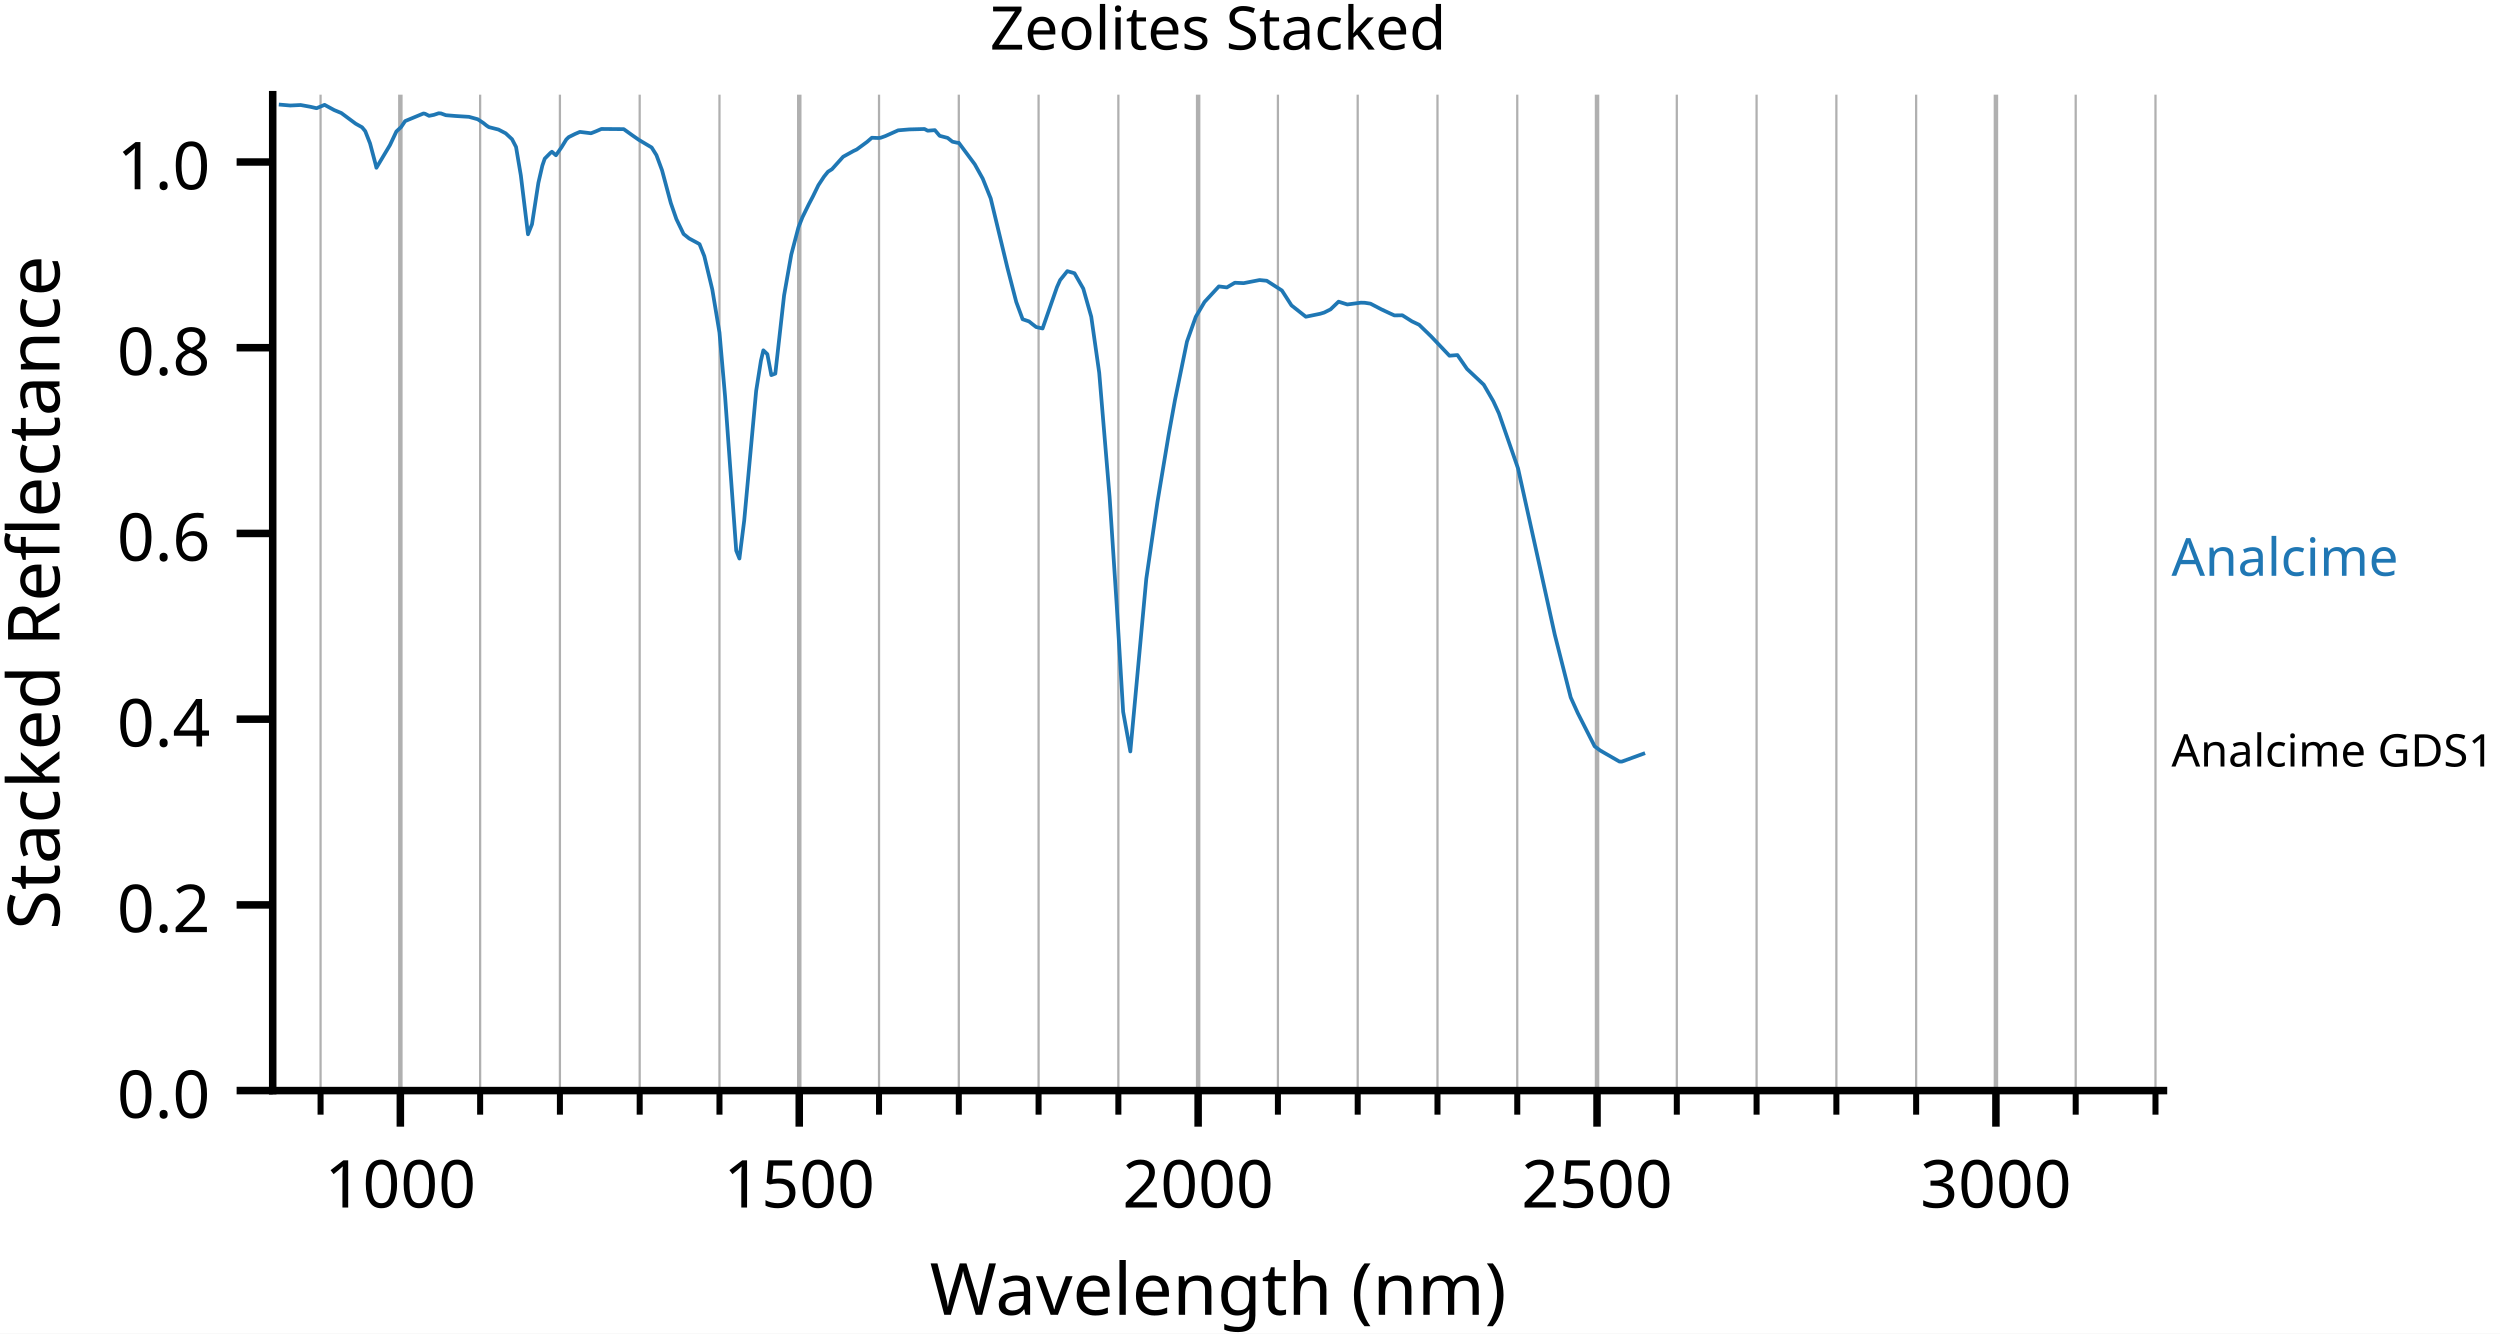
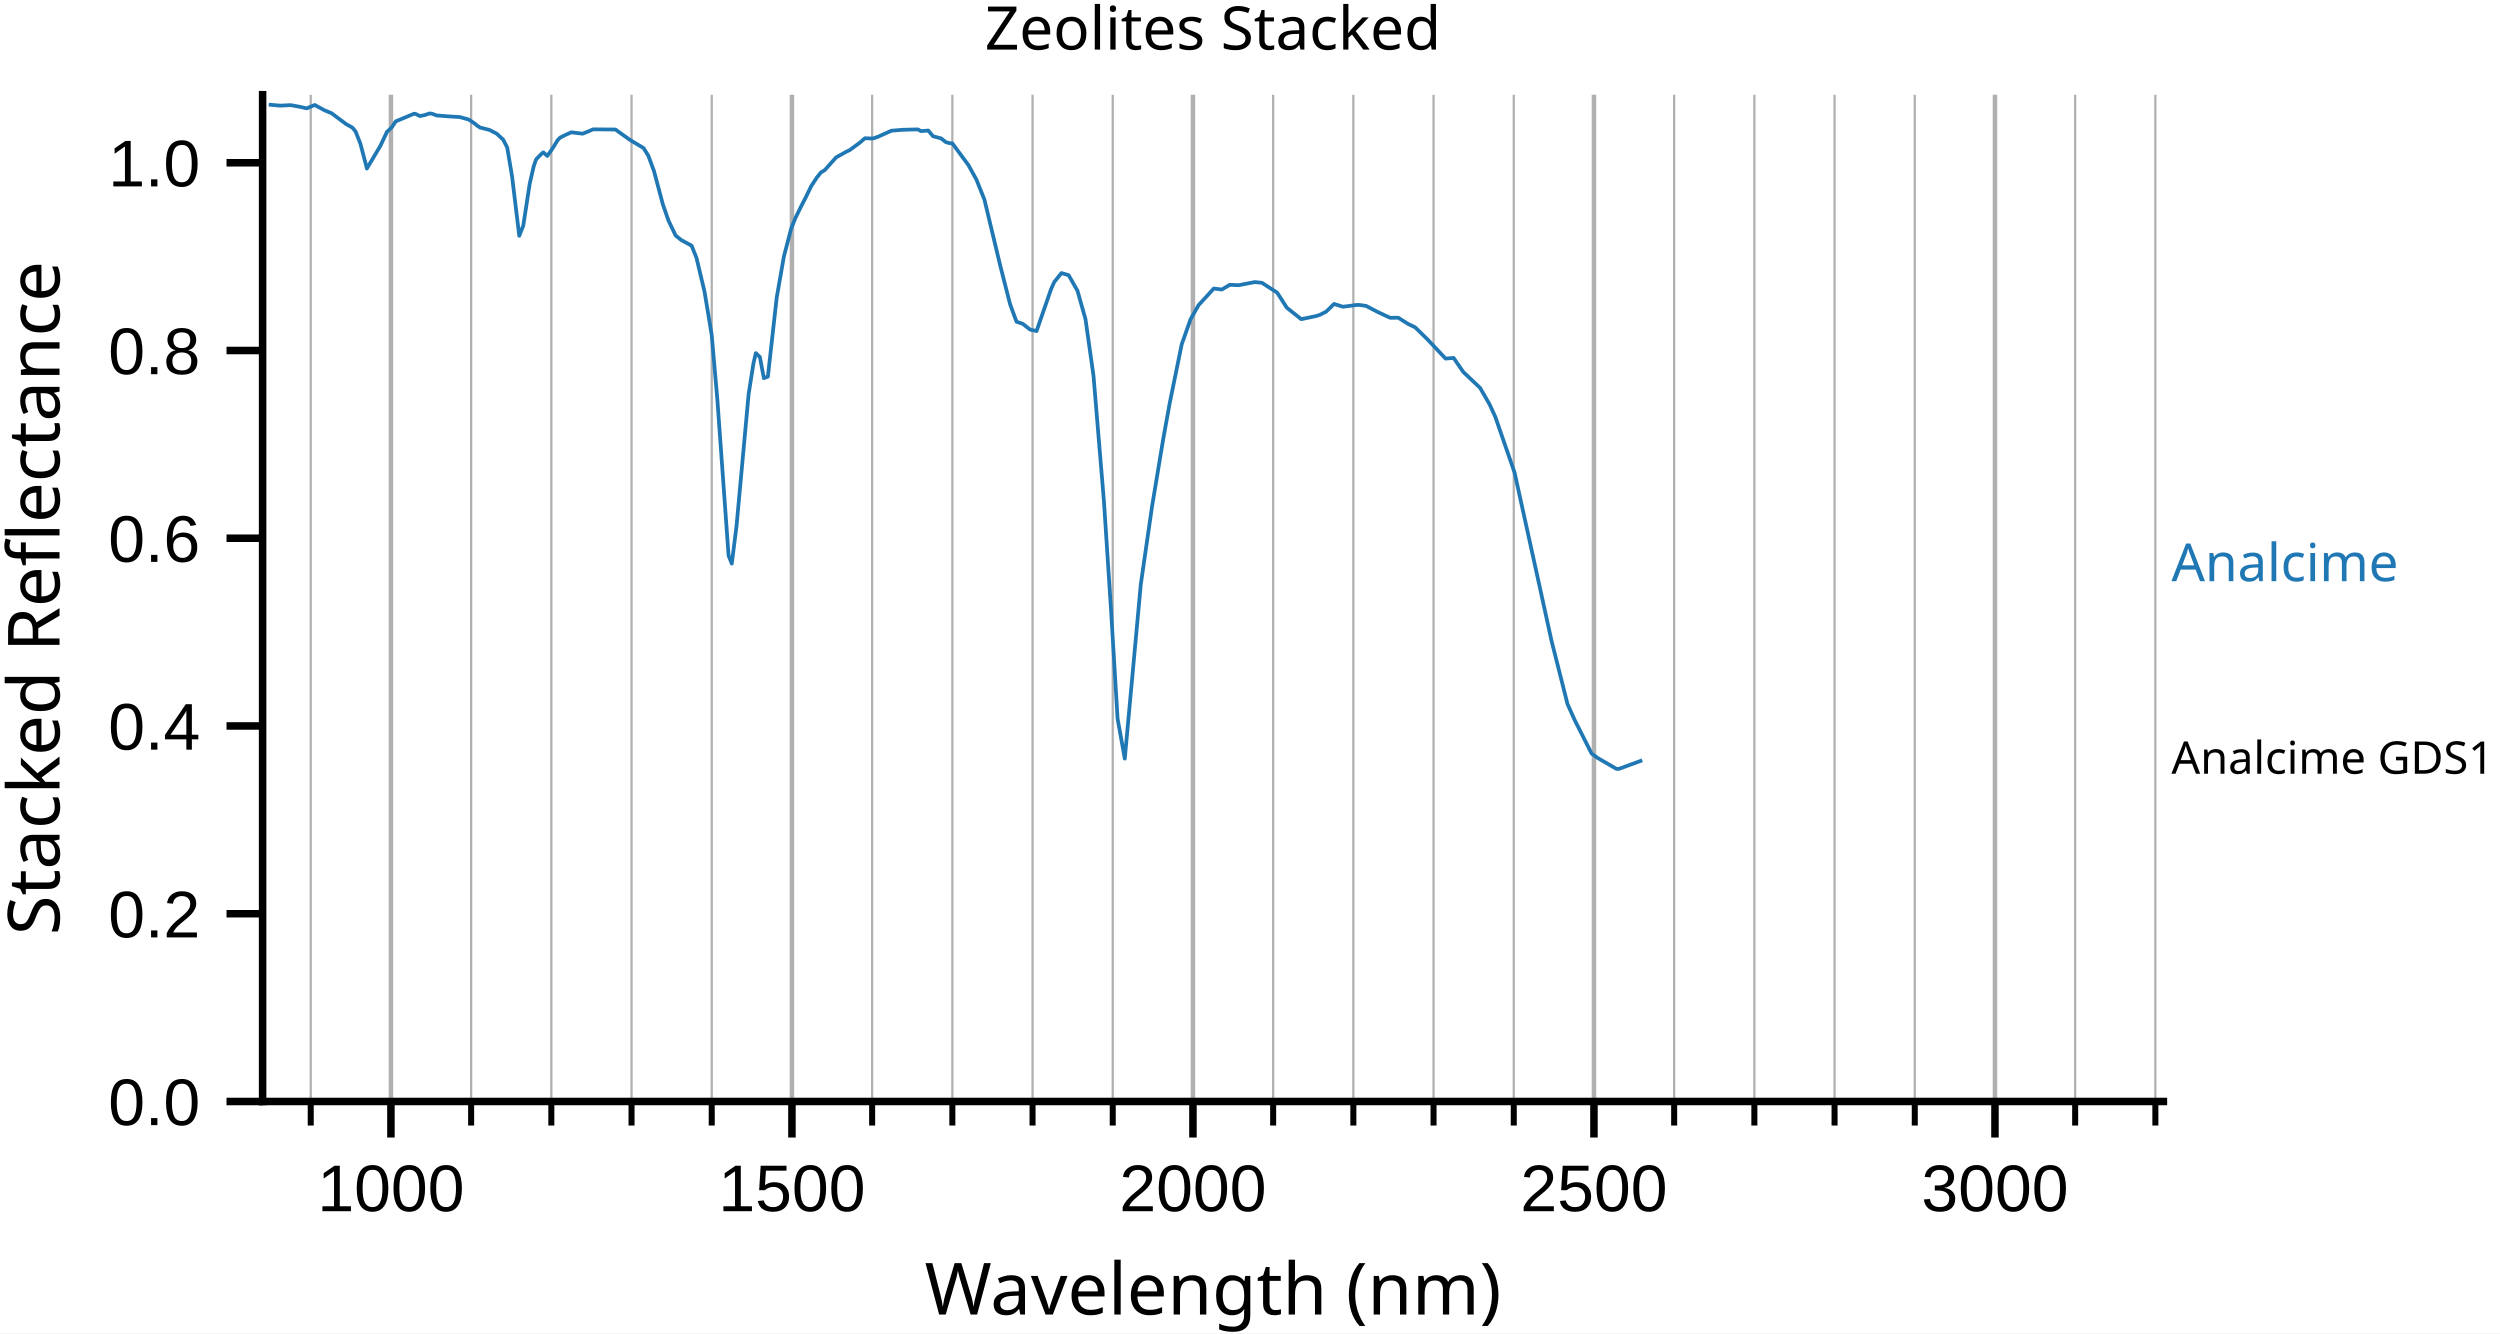
- <svg xmlns="http://www.w3.org/2000/svg" xmlns:xlink="http://www.w3.org/1999/xlink" width="332.581pt" height="177.409pt" viewBox="0 0 332.581 177.409" version="1.1">
+ <svg xmlns="http://www.w3.org/2000/svg" xmlns:xlink="http://www.w3.org/1999/xlink" width="332.561pt" height="177.363pt" viewBox="0 0 332.561 177.363" version="1.1">
  <defs>
    <style type="text/css">*{stroke-linejoin: round; stroke-linecap: butt}</style>
  </defs>
  <g id="figure_1">
    <g id="patch_1">
-       <path d="M 0 177.409  L 332.581 177.409  L 332.581 0  L 0 0  z " style="fill: #ffffff" />
+       <path d="M 0 177.363  L 332.561 177.363  L 332.561 0  L 0 0  z " style="fill: #ffffff" />
    </g>
    <g id="axes_1">
      <g id="patch_2">
-         <path d="M 36.279 145.084  L 287.81 145.084  L 287.81 12.598  L 36.279 12.598  z " style="fill: #ffffff" />
+         <path d="M 34.933 146.524  L 287.784 146.524  L 287.784 12.598  L 34.933 12.598  z " style="fill: #ffffff" />
      </g>
      <g id="matplotlib.axis_1">
        <g id="xtick_1">
          <g id="line2d_1">
-             <path d="M 53.26 145.084  L 53.26 12.598  " clip-path="url(#p32bdb97b14)" style="fill: none; stroke: #b0b0b0; stroke-width: 0.6; stroke-linecap: square" />
+             <path d="M 52.003 146.524  L 52.003 12.598  " clip-path="url(#p85e2bccec9)" style="fill: none; stroke: #b0b0b0; stroke-width: 0.6; stroke-linecap: square" />
          </g>
          <g id="line2d_2">
            <defs>
-               <path id="m0fc9375372" d="M 0 0  L 0 4.8  " style="stroke: #000000" />
+               <path id="m1a12f247aa" d="M 0 0  L 0 4.8  " style="stroke: #000000" />
            </defs>
            <g>
-               <use xlink:href="#m0fc9375372" x="53.26" y="145.084" style="stroke: #000000" />
+               <use xlink:href="#m1a12f247aa" x="52.003" y="146.524" style="stroke: #000000" />
            </g>
          </g>
          <g id="text_1">
-             <text style="font: 8.8px 'Futura', sans-serif; text-anchor: middle" x="53.26" y="160.641" transform="rotate(-0 53.26012 160.6414)">1000</text>
+             <text style="font: 8.8px 'Arial'; text-anchor: middle" x="52.003" y="161.123" transform="rotate(-0 52.00311 161.1231)">1000</text>
          </g>
        </g>
        <g id="xtick_2">
          <g id="line2d_3">
-             <path d="M 106.326 145.084  L 106.326 12.598  " clip-path="url(#p32bdb97b14)" style="fill: none; stroke: #b0b0b0; stroke-width: 0.6; stroke-linecap: square" />
+             <path d="M 105.347 146.524  L 105.347 12.598  " clip-path="url(#p85e2bccec9)" style="fill: none; stroke: #b0b0b0; stroke-width: 0.6; stroke-linecap: square" />
          </g>
          <g id="line2d_4">
            <g>
-               <use xlink:href="#m0fc9375372" x="106.326" y="145.084" style="stroke: #000000" />
+               <use xlink:href="#m1a12f247aa" x="105.347" y="146.524" style="stroke: #000000" />
            </g>
          </g>
          <g id="text_2">
-             <text style="font: 8.8px 'Futura', sans-serif; text-anchor: middle" x="106.326" y="160.641" transform="rotate(-0 106.3257 160.6414)">1500</text>
+             <text style="font: 8.8px 'Arial'; text-anchor: middle" x="105.347" y="161.123" transform="rotate(-0 105.3472 161.1231)">1500</text>
          </g>
        </g>
        <g id="xtick_3">
          <g id="line2d_5">
-             <path d="M 159.391 145.084  L 159.391 12.598  " clip-path="url(#p32bdb97b14)" style="fill: none; stroke: #b0b0b0; stroke-width: 0.6; stroke-linecap: square" />
+             <path d="M 158.691 146.524  L 158.691 12.598  " clip-path="url(#p85e2bccec9)" style="fill: none; stroke: #b0b0b0; stroke-width: 0.6; stroke-linecap: square" />
          </g>
          <g id="line2d_6">
            <g>
-               <use xlink:href="#m0fc9375372" x="159.391" y="145.084" style="stroke: #000000" />
+               <use xlink:href="#m1a12f247aa" x="158.691" y="146.524" style="stroke: #000000" />
            </g>
          </g>
          <g id="text_3">
-             <text style="font: 8.8px 'Futura', sans-serif; text-anchor: middle" x="159.391" y="160.641" transform="rotate(-0 159.3913 160.6414)">2000</text>
+             <text style="font: 8.8px 'Arial'; text-anchor: middle" x="158.691" y="161.123" transform="rotate(-0 158.6913 161.1231)">2000</text>
          </g>
        </g>
        <g id="xtick_4">
          <g id="line2d_7">
-             <path d="M 212.457 145.084  L 212.457 12.598  " clip-path="url(#p32bdb97b14)" style="fill: none; stroke: #b0b0b0; stroke-width: 0.6; stroke-linecap: square" />
+             <path d="M 212.035 146.524  L 212.035 12.598  " clip-path="url(#p85e2bccec9)" style="fill: none; stroke: #b0b0b0; stroke-width: 0.6; stroke-linecap: square" />
          </g>
          <g id="line2d_8">
            <g>
-               <use xlink:href="#m0fc9375372" x="212.457" y="145.084" style="stroke: #000000" />
+               <use xlink:href="#m1a12f247aa" x="212.035" y="146.524" style="stroke: #000000" />
            </g>
          </g>
          <g id="text_4">
-             <text style="font: 8.8px 'Futura', sans-serif; text-anchor: middle" x="212.457" y="160.641" transform="rotate(-0 212.4569 160.6414)">2500</text>
+             <text style="font: 8.8px 'Arial'; text-anchor: middle" x="212.035" y="161.123" transform="rotate(-0 212.0354 161.1231)">2500</text>
          </g>
        </g>
        <g id="xtick_5">
          <g id="line2d_9">
-             <path d="M 265.523 145.084  L 265.523 12.598  " clip-path="url(#p32bdb97b14)" style="fill: none; stroke: #b0b0b0; stroke-width: 0.6; stroke-linecap: square" />
+             <path d="M 265.379 146.524  L 265.379 12.598  " clip-path="url(#p85e2bccec9)" style="fill: none; stroke: #b0b0b0; stroke-width: 0.6; stroke-linecap: square" />
          </g>
          <g id="line2d_10">
            <g>
-               <use xlink:href="#m0fc9375372" x="265.523" y="145.084" style="stroke: #000000" />
+               <use xlink:href="#m1a12f247aa" x="265.379" y="146.524" style="stroke: #000000" />
            </g>
          </g>
          <g id="text_5">
-             <text style="font: 8.8px 'Futura', sans-serif; text-anchor: middle" x="265.523" y="160.641" transform="rotate(-0 265.5225 160.6414)">3000</text>
+             <text style="font: 8.8px 'Arial'; text-anchor: middle" x="265.379" y="161.123" transform="rotate(-0 265.3794 161.1231)">3000</text>
          </g>
        </g>
        <g id="xtick_6">
          <g id="line2d_11">
-             <path d="M 42.647 145.084  L 42.647 12.598  " clip-path="url(#p32bdb97b14)" style="fill: none; stroke: #b0b0b0; stroke-width: 0.3; stroke-linecap: square" />
+             <path d="M 41.334 146.524  L 41.334 12.598  " clip-path="url(#p85e2bccec9)" style="fill: none; stroke: #b0b0b0; stroke-width: 0.3; stroke-linecap: square" />
          </g>
          <g id="line2d_12">
            <defs>
-               <path id="m074ba911a8" d="M 0 0  L 0 3.2  " style="stroke: #000000; stroke-width: 0.8" />
+               <path id="m743ca82174" d="M 0 0  L 0 3.2  " style="stroke: #000000; stroke-width: 0.8" />
            </defs>
            <g>
-               <use xlink:href="#m074ba911a8" x="42.647" y="145.084" style="stroke: #000000; stroke-width: 0.8" />
+               <use xlink:href="#m743ca82174" x="41.334" y="146.524" style="stroke: #000000; stroke-width: 0.8" />
            </g>
          </g>
        </g>
        <g id="xtick_7">
          <g id="line2d_13">
-             <path d="M 63.873 145.084  L 63.873 12.598  " clip-path="url(#p32bdb97b14)" style="fill: none; stroke: #b0b0b0; stroke-width: 0.3; stroke-linecap: square" />
+             <path d="M 62.672 146.524  L 62.672 12.598  " clip-path="url(#p85e2bccec9)" style="fill: none; stroke: #b0b0b0; stroke-width: 0.3; stroke-linecap: square" />
          </g>
          <g id="line2d_14">
            <g>
-               <use xlink:href="#m074ba911a8" x="63.873" y="145.084" style="stroke: #000000; stroke-width: 0.8" />
+               <use xlink:href="#m743ca82174" x="62.672" y="146.524" style="stroke: #000000; stroke-width: 0.8" />
            </g>
          </g>
        </g>
        <g id="xtick_8">
          <g id="line2d_15">
-             <path d="M 74.486 145.084  L 74.486 12.598  " clip-path="url(#p32bdb97b14)" style="fill: none; stroke: #b0b0b0; stroke-width: 0.3; stroke-linecap: square" />
+             <path d="M 73.341 146.524  L 73.341 12.598  " clip-path="url(#p85e2bccec9)" style="fill: none; stroke: #b0b0b0; stroke-width: 0.3; stroke-linecap: square" />
          </g>
          <g id="line2d_16">
            <g>
-               <use xlink:href="#m074ba911a8" x="74.486" y="145.084" style="stroke: #000000; stroke-width: 0.8" />
+               <use xlink:href="#m743ca82174" x="73.341" y="146.524" style="stroke: #000000; stroke-width: 0.8" />
            </g>
          </g>
        </g>
        <g id="xtick_9">
          <g id="line2d_17">
-             <path d="M 85.099 145.084  L 85.099 12.598  " clip-path="url(#p32bdb97b14)" style="fill: none; stroke: #b0b0b0; stroke-width: 0.3; stroke-linecap: square" />
+             <path d="M 84.01 146.524  L 84.01 12.598  " clip-path="url(#p85e2bccec9)" style="fill: none; stroke: #b0b0b0; stroke-width: 0.3; stroke-linecap: square" />
          </g>
          <g id="line2d_18">
            <g>
-               <use xlink:href="#m074ba911a8" x="85.099" y="145.084" style="stroke: #000000; stroke-width: 0.8" />
+               <use xlink:href="#m743ca82174" x="84.01" y="146.524" style="stroke: #000000; stroke-width: 0.8" />
            </g>
          </g>
        </g>
        <g id="xtick_10">
          <g id="line2d_19">
-             <path d="M 95.713 145.084  L 95.713 12.598  " clip-path="url(#p32bdb97b14)" style="fill: none; stroke: #b0b0b0; stroke-width: 0.3; stroke-linecap: square" />
+             <path d="M 94.678 146.524  L 94.678 12.598  " clip-path="url(#p85e2bccec9)" style="fill: none; stroke: #b0b0b0; stroke-width: 0.3; stroke-linecap: square" />
          </g>
          <g id="line2d_20">
            <g>
-               <use xlink:href="#m074ba911a8" x="95.713" y="145.084" style="stroke: #000000; stroke-width: 0.8" />
+               <use xlink:href="#m743ca82174" x="94.678" y="146.524" style="stroke: #000000; stroke-width: 0.8" />
            </g>
          </g>
        </g>
        <g id="xtick_11">
          <g id="line2d_21">
-             <path d="M 116.939 145.084  L 116.939 12.598  " clip-path="url(#p32bdb97b14)" style="fill: none; stroke: #b0b0b0; stroke-width: 0.3; stroke-linecap: square" />
+             <path d="M 116.016 146.524  L 116.016 12.598  " clip-path="url(#p85e2bccec9)" style="fill: none; stroke: #b0b0b0; stroke-width: 0.3; stroke-linecap: square" />
          </g>
          <g id="line2d_22">
            <g>
-               <use xlink:href="#m074ba911a8" x="116.939" y="145.084" style="stroke: #000000; stroke-width: 0.8" />
+               <use xlink:href="#m743ca82174" x="116.016" y="146.524" style="stroke: #000000; stroke-width: 0.8" />
            </g>
          </g>
        </g>
        <g id="xtick_12">
          <g id="line2d_23">
-             <path d="M 127.552 145.084  L 127.552 12.598  " clip-path="url(#p32bdb97b14)" style="fill: none; stroke: #b0b0b0; stroke-width: 0.3; stroke-linecap: square" />
+             <path d="M 126.685 146.524  L 126.685 12.598  " clip-path="url(#p85e2bccec9)" style="fill: none; stroke: #b0b0b0; stroke-width: 0.3; stroke-linecap: square" />
          </g>
          <g id="line2d_24">
            <g>
-               <use xlink:href="#m074ba911a8" x="127.552" y="145.084" style="stroke: #000000; stroke-width: 0.8" />
+               <use xlink:href="#m743ca82174" x="126.685" y="146.524" style="stroke: #000000; stroke-width: 0.8" />
            </g>
          </g>
        </g>
        <g id="xtick_13">
          <g id="line2d_25">
-             <path d="M 138.165 145.084  L 138.165 12.598  " clip-path="url(#p32bdb97b14)" style="fill: none; stroke: #b0b0b0; stroke-width: 0.3; stroke-linecap: square" />
+             <path d="M 137.354 146.524  L 137.354 12.598  " clip-path="url(#p85e2bccec9)" style="fill: none; stroke: #b0b0b0; stroke-width: 0.3; stroke-linecap: square" />
          </g>
          <g id="line2d_26">
            <g>
-               <use xlink:href="#m074ba911a8" x="138.165" y="145.084" style="stroke: #000000; stroke-width: 0.8" />
+               <use xlink:href="#m743ca82174" x="137.354" y="146.524" style="stroke: #000000; stroke-width: 0.8" />
            </g>
          </g>
        </g>
        <g id="xtick_14">
          <g id="line2d_27">
-             <path d="M 148.778 145.084  L 148.778 12.598  " clip-path="url(#p32bdb97b14)" style="fill: none; stroke: #b0b0b0; stroke-width: 0.3; stroke-linecap: square" />
+             <path d="M 148.022 146.524  L 148.022 12.598  " clip-path="url(#p85e2bccec9)" style="fill: none; stroke: #b0b0b0; stroke-width: 0.3; stroke-linecap: square" />
          </g>
          <g id="line2d_28">
            <g>
-               <use xlink:href="#m074ba911a8" x="148.778" y="145.084" style="stroke: #000000; stroke-width: 0.8" />
+               <use xlink:href="#m743ca82174" x="148.022" y="146.524" style="stroke: #000000; stroke-width: 0.8" />
            </g>
          </g>
        </g>
        <g id="xtick_15">
          <g id="line2d_29">
-             <path d="M 170.004 145.084  L 170.004 12.598  " clip-path="url(#p32bdb97b14)" style="fill: none; stroke: #b0b0b0; stroke-width: 0.3; stroke-linecap: square" />
+             <path d="M 169.36 146.524  L 169.36 12.598  " clip-path="url(#p85e2bccec9)" style="fill: none; stroke: #b0b0b0; stroke-width: 0.3; stroke-linecap: square" />
          </g>
          <g id="line2d_30">
            <g>
-               <use xlink:href="#m074ba911a8" x="170.004" y="145.084" style="stroke: #000000; stroke-width: 0.8" />
+               <use xlink:href="#m743ca82174" x="169.36" y="146.524" style="stroke: #000000; stroke-width: 0.8" />
            </g>
          </g>
        </g>
        <g id="xtick_16">
          <g id="line2d_31">
-             <path d="M 180.618 145.084  L 180.618 12.598  " clip-path="url(#p32bdb97b14)" style="fill: none; stroke: #b0b0b0; stroke-width: 0.3; stroke-linecap: square" />
+             <path d="M 180.029 146.524  L 180.029 12.598  " clip-path="url(#p85e2bccec9)" style="fill: none; stroke: #b0b0b0; stroke-width: 0.3; stroke-linecap: square" />
          </g>
          <g id="line2d_32">
            <g>
-               <use xlink:href="#m074ba911a8" x="180.618" y="145.084" style="stroke: #000000; stroke-width: 0.8" />
+               <use xlink:href="#m743ca82174" x="180.029" y="146.524" style="stroke: #000000; stroke-width: 0.8" />
            </g>
          </g>
        </g>
        <g id="xtick_17">
          <g id="line2d_33">
-             <path d="M 191.231 145.084  L 191.231 12.598  " clip-path="url(#p32bdb97b14)" style="fill: none; stroke: #b0b0b0; stroke-width: 0.3; stroke-linecap: square" />
+             <path d="M 190.698 146.524  L 190.698 12.598  " clip-path="url(#p85e2bccec9)" style="fill: none; stroke: #b0b0b0; stroke-width: 0.3; stroke-linecap: square" />
          </g>
          <g id="line2d_34">
            <g>
-               <use xlink:href="#m074ba911a8" x="191.231" y="145.084" style="stroke: #000000; stroke-width: 0.8" />
+               <use xlink:href="#m743ca82174" x="190.698" y="146.524" style="stroke: #000000; stroke-width: 0.8" />
            </g>
          </g>
        </g>
        <g id="xtick_18">
          <g id="line2d_35">
-             <path d="M 201.844 145.084  L 201.844 12.598  " clip-path="url(#p32bdb97b14)" style="fill: none; stroke: #b0b0b0; stroke-width: 0.3; stroke-linecap: square" />
+             <path d="M 201.367 146.524  L 201.367 12.598  " clip-path="url(#p85e2bccec9)" style="fill: none; stroke: #b0b0b0; stroke-width: 0.3; stroke-linecap: square" />
          </g>
          <g id="line2d_36">
            <g>
-               <use xlink:href="#m074ba911a8" x="201.844" y="145.084" style="stroke: #000000; stroke-width: 0.8" />
+               <use xlink:href="#m743ca82174" x="201.367" y="146.524" style="stroke: #000000; stroke-width: 0.8" />
            </g>
          </g>
        </g>
        <g id="xtick_19">
          <g id="line2d_37">
-             <path d="M 223.07 145.084  L 223.07 12.598  " clip-path="url(#p32bdb97b14)" style="fill: none; stroke: #b0b0b0; stroke-width: 0.3; stroke-linecap: square" />
+             <path d="M 222.704 146.524  L 222.704 12.598  " clip-path="url(#p85e2bccec9)" style="fill: none; stroke: #b0b0b0; stroke-width: 0.3; stroke-linecap: square" />
          </g>
          <g id="line2d_38">
            <g>
-               <use xlink:href="#m074ba911a8" x="223.07" y="145.084" style="stroke: #000000; stroke-width: 0.8" />
+               <use xlink:href="#m743ca82174" x="222.704" y="146.524" style="stroke: #000000; stroke-width: 0.8" />
            </g>
          </g>
        </g>
        <g id="xtick_20">
          <g id="line2d_39">
-             <path d="M 233.683 145.084  L 233.683 12.598  " clip-path="url(#p32bdb97b14)" style="fill: none; stroke: #b0b0b0; stroke-width: 0.3; stroke-linecap: square" />
+             <path d="M 233.373 146.524  L 233.373 12.598  " clip-path="url(#p85e2bccec9)" style="fill: none; stroke: #b0b0b0; stroke-width: 0.3; stroke-linecap: square" />
          </g>
          <g id="line2d_40">
            <g>
-               <use xlink:href="#m074ba911a8" x="233.683" y="145.084" style="stroke: #000000; stroke-width: 0.8" />
+               <use xlink:href="#m743ca82174" x="233.373" y="146.524" style="stroke: #000000; stroke-width: 0.8" />
            </g>
          </g>
        </g>
        <g id="xtick_21">
          <g id="line2d_41">
-             <path d="M 244.296 145.084  L 244.296 12.598  " clip-path="url(#p32bdb97b14)" style="fill: none; stroke: #b0b0b0; stroke-width: 0.3; stroke-linecap: square" />
+             <path d="M 244.042 146.524  L 244.042 12.598  " clip-path="url(#p85e2bccec9)" style="fill: none; stroke: #b0b0b0; stroke-width: 0.3; stroke-linecap: square" />
          </g>
          <g id="line2d_42">
            <g>
-               <use xlink:href="#m074ba911a8" x="244.296" y="145.084" style="stroke: #000000; stroke-width: 0.8" />
+               <use xlink:href="#m743ca82174" x="244.042" y="146.524" style="stroke: #000000; stroke-width: 0.8" />
            </g>
          </g>
        </g>
        <g id="xtick_22">
          <g id="line2d_43">
-             <path d="M 254.909 145.084  L 254.909 12.598  " clip-path="url(#p32bdb97b14)" style="fill: none; stroke: #b0b0b0; stroke-width: 0.3; stroke-linecap: square" />
+             <path d="M 254.711 146.524  L 254.711 12.598  " clip-path="url(#p85e2bccec9)" style="fill: none; stroke: #b0b0b0; stroke-width: 0.3; stroke-linecap: square" />
          </g>
          <g id="line2d_44">
            <g>
-               <use xlink:href="#m074ba911a8" x="254.909" y="145.084" style="stroke: #000000; stroke-width: 0.8" />
+               <use xlink:href="#m743ca82174" x="254.711" y="146.524" style="stroke: #000000; stroke-width: 0.8" />
            </g>
          </g>
        </g>
        <g id="xtick_23">
          <g id="line2d_45">
-             <path d="M 276.136 145.084  L 276.136 12.598  " clip-path="url(#p32bdb97b14)" style="fill: none; stroke: #b0b0b0; stroke-width: 0.3; stroke-linecap: square" />
+             <path d="M 276.048 146.524  L 276.048 12.598  " clip-path="url(#p85e2bccec9)" style="fill: none; stroke: #b0b0b0; stroke-width: 0.3; stroke-linecap: square" />
          </g>
          <g id="line2d_46">
            <g>
-               <use xlink:href="#m074ba911a8" x="276.136" y="145.084" style="stroke: #000000; stroke-width: 0.8" />
+               <use xlink:href="#m743ca82174" x="276.048" y="146.524" style="stroke: #000000; stroke-width: 0.8" />
            </g>
          </g>
        </g>
        <g id="xtick_24">
          <g id="line2d_47">
-             <path d="M 286.749 145.084  L 286.749 12.598  " clip-path="url(#p32bdb97b14)" style="fill: none; stroke: #b0b0b0; stroke-width: 0.3; stroke-linecap: square" />
+             <path d="M 286.717 146.524  L 286.717 12.598  " clip-path="url(#p85e2bccec9)" style="fill: none; stroke: #b0b0b0; stroke-width: 0.3; stroke-linecap: square" />
          </g>
          <g id="line2d_48">
            <g>
-               <use xlink:href="#m074ba911a8" x="286.749" y="145.084" style="stroke: #000000; stroke-width: 0.8" />
+               <use xlink:href="#m743ca82174" x="286.717" y="146.524" style="stroke: #000000; stroke-width: 0.8" />
            </g>
          </g>
        </g>
        <g id="text_6">
-           <text style="font: 9.6px 'Futura', sans-serif; text-anchor: middle" x="162.045" y="174.915" transform="rotate(-0 162.0446 174.9149)">Wavelength (nm)</text>
+           <text style="font: 9.6px 'Futura', sans-serif; text-anchor: middle" x="161.358" y="174.869" transform="rotate(-0 161.3585 174.8686)">Wavelength (nm)</text>
        </g>
      </g>
      <g id="matplotlib.axis_2">
        <g id="ytick_1">
          <g id="line2d_49">
            <defs>
-               <path id="m89b7e416e0" d="M 0 0  L -4.8 0  " style="stroke: #000000" />
+               <path id="m663aac621f" d="M 0 0  L -4.8 0  " style="stroke: #000000" />
            </defs>
            <g>
-               <use xlink:href="#m89b7e416e0" x="36.279" y="145.084" style="stroke: #000000" />
+               <use xlink:href="#m663aac621f" x="34.933" y="146.524" style="stroke: #000000" />
            </g>
          </g>
          <g id="text_7">
-             <text style="font: 8.8px 'Futura', sans-serif; text-anchor: end" x="27.979" y="148.713" transform="rotate(-0 27.97912 148.7128)">0.0</text>
+             <text style="font: 8.8px 'Arial'; text-anchor: end" x="26.633" y="149.674" transform="rotate(-0 26.633 149.6736)">0.0</text>
          </g>
        </g>
        <g id="ytick_2">
          <g id="line2d_50">
            <g>
-               <use xlink:href="#m89b7e416e0" x="36.279" y="120.378" style="stroke: #000000" />
+               <use xlink:href="#m663aac621f" x="34.933" y="121.549" style="stroke: #000000" />
            </g>
          </g>
          <g id="text_8">
-             <text style="font: 8.8px 'Futura', sans-serif; text-anchor: end" x="27.979" y="124.006" transform="rotate(-0 27.97912 124.0064)">0.2</text>
+             <text style="font: 8.8px 'Arial'; text-anchor: end" x="26.633" y="124.699" transform="rotate(-0 26.633 124.6987)">0.2</text>
          </g>
        </g>
        <g id="ytick_3">
          <g id="line2d_51">
            <g>
-               <use xlink:href="#m89b7e416e0" x="36.279" y="95.671" style="stroke: #000000" />
+               <use xlink:href="#m663aac621f" x="34.933" y="96.574" style="stroke: #000000" />
            </g>
          </g>
          <g id="text_9">
-             <text style="font: 8.8px 'Futura', sans-serif; text-anchor: end" x="27.979" y="99.3" transform="rotate(-0 27.97912 99.29997)">0.4</text>
+             <text style="font: 8.8px 'Arial'; text-anchor: end" x="26.633" y="99.724" transform="rotate(-0 26.633 99.72372)">0.4</text>
          </g>
        </g>
        <g id="ytick_4">
          <g id="line2d_52">
            <g>
-               <use xlink:href="#m89b7e416e0" x="36.279" y="70.965" style="stroke: #000000" />
+               <use xlink:href="#m663aac621f" x="34.933" y="71.599" style="stroke: #000000" />
            </g>
          </g>
          <g id="text_10">
-             <text style="font: 8.8px 'Futura', sans-serif; text-anchor: end" x="27.979" y="74.594" transform="rotate(-0 27.97912 74.59355)">0.6</text>
+             <text style="font: 8.8px 'Arial'; text-anchor: end" x="26.633" y="74.749" transform="rotate(-0 26.633 74.74876)">0.6</text>
          </g>
        </g>
        <g id="ytick_5">
          <g id="line2d_53">
            <g>
-               <use xlink:href="#m89b7e416e0" x="36.279" y="46.258" style="stroke: #000000" />
+               <use xlink:href="#m663aac621f" x="34.933" y="46.624" style="stroke: #000000" />
            </g>
          </g>
          <g id="text_11">
-             <text style="font: 8.8px 'Futura', sans-serif; text-anchor: end" x="27.979" y="49.887" transform="rotate(-0 27.97912 49.88712)">0.8</text>
+             <text style="font: 8.8px 'Arial'; text-anchor: end" x="26.633" y="49.774" transform="rotate(-0 26.633 49.7738)">0.8</text>
          </g>
        </g>
        <g id="ytick_6">
          <g id="line2d_54">
            <g>
-               <use xlink:href="#m89b7e416e0" x="36.279" y="21.552" style="stroke: #000000" />
+               <use xlink:href="#m663aac621f" x="34.933" y="21.649" style="stroke: #000000" />
            </g>
          </g>
          <g id="text_12">
-             <text style="font: 8.8px 'Futura', sans-serif; text-anchor: end" x="27.979" y="25.181" transform="rotate(-0 27.97912 25.1807)">1.0</text>
+             <text style="font: 8.8px 'Arial'; text-anchor: end" x="26.633" y="24.799" transform="rotate(-0 26.633 24.79884)">1.0</text>
          </g>
        </g>
        <g id="text_13">
-           <text style="font: 9.6px 'Futura', sans-serif; text-anchor: middle" x="7.917" y="78.841" transform="rotate(-90 7.917 78.84085)">Stacked Reflectance</text>
+           <text style="font: 9.6px 'Futura', sans-serif; text-anchor: middle" x="7.917" y="79.561" transform="rotate(-90 7.917 79.56085)">Stacked Reflectance</text>
        </g>
      </g>
      <g id="line2d_55">
-         <path d="M 37.34 13.927  L 38.189 14  L 38.614 14.037  L 39.994 13.97  L 41.267 14.201  L 42.116 14.397  L 43.178 13.948  L 44.451 14.641  L 45.406 15.037  L 47.317 16.456  L 48.166 16.933  L 48.59 17.45  L 49.227 19.074  L 49.97 21.877  L 50.076 22.318  L 51.88 19.297  L 52.729 17.494  L 53.366 16.897  L 53.897 16.107  L 56.338 15.094  L 56.55 15.137  L 57.081 15.409  L 57.718 15.281  L 58.354 15.069  L 58.673 15.091  L 59.31 15.326  L 60.583 15.429  L 61.008 15.457  L 62.387 15.543  L 63.555 15.866  L 64.298 16.359  L 64.722 16.702  L 65.041 16.912  L 66.314 17.236  L 67.269 17.733  L 68.118 18.521  L 68.649 19.549  L 69.286 23.319  L 70.241 31.166  L 70.772 29.835  L 71.621 24.329  L 72.151 22.029  L 72.47 21.104  L 73.213 20.352  L 73.425 20.187  L 73.956 20.655  L 74.699 19.591  L 75.335 18.556  L 75.654 18.243  L 76.503 17.82  L 77.14 17.547  L 78.625 17.728  L 79.262 17.478  L 80.005 17.156  L 82.977 17.18  L 84.144 18.018  L 84.993 18.608  L 86.691 19.619  L 87.328 20.64  L 88.071 22.65  L 88.496 24.235  L 89.239 27.007  L 89.982 29.15  L 90.937 31.129  L 91.68 31.726  L 92.741 32.296  L 93.059 32.48  L 93.696 34.077  L 94.757 38.507  L 95.713 44.239  L 96.456 52.706  L 97.941 73.253  L 98.366 74.301  L 99.003 69.259  L 100.595 51.993  L 101.231 47.965  L 101.55 46.606  L 102.08 47.111  L 102.611 49.901  L 103.142 49.701  L 104.309 39.295  L 105.264 33.872  L 106.22 30.24  L 106.75 28.9  L 107.599 27.173  L 108.13 26.159  L 108.873 24.636  L 109.616 23.505  L 110.146 22.845  L 110.677 22.51  L 112.163 20.854  L 113.543 20.088  L 113.967 19.891  L 115.347 18.877  L 115.984 18.325  L 116.833 18.359  L 117.151 18.329  L 117.788 18.098  L 119.486 17.338  L 120.972 17.215  L 122.988 17.161  L 123.413 17.388  L 124.368 17.313  L 125.005 18.068  L 126.066 18.346  L 126.703 18.849  L 127.34 18.991  L 127.552 18.999  L 129.675 21.855  L 130.736 23.762  L 131.797 26.402  L 134.026 35.656  L 135.193 40.168  L 136.042 42.469  L 136.892 42.757  L 137.316 43.1  L 137.847 43.509  L 138.696 43.697  L 140.606 38.213  L 141.031 37.259  L 141.986 36.072  L 142.941 36.351  L 144.108 38.39  L 145.17 42.128  L 146.231 49.587  L 147.611 66.086  L 148.566 80.601  L 149.415 94.695  L 150.37 99.965  L 152.493 77.002  L 153.979 66.78  L 155.464 57.869  L 156.314 53.199  L 157.905 45.443  L 159.073 42.156  L 160.24 40.172  L 162.151 38.101  L 163.212 38.236  L 164.273 37.613  L 165.441 37.668  L 167.563 37.256  L 168.519 37.35  L 170.535 38.645  L 171.809 40.626  L 173.719 42.136  L 175.629 41.741  L 176.16 41.58  L 177.009 41.152  L 178.07 40.132  L 179.238 40.503  L 181.042 40.265  L 181.573 40.28  L 182.316 40.396  L 183.802 41.172  L 184.863 41.669  L 185.5 41.959  L 186.561 41.944  L 187.834 42.751  L 188.79 43.205  L 190.382 44.75  L 192.823 47.321  L 193.884 47.234  L 195.158 49.077  L 197.386 51.176  L 198.66 53.378  L 199.403 54.994  L 201.95 62.32  L 204.815 75.267  L 206.832 84.419  L 208.955 92.781  L 209.91 94.896  L 212.139 99.283  L 212.881 99.841  L 215.429 101.31  L 215.747 101.32  L 218.613 100.273  L 218.613 100.273  " clip-path="url(#p32bdb97b14)" style="fill: none; stroke: #1f77b4; stroke-width: 0.5; stroke-linecap: square" />
+         <path d="M 36 13.941  L 36.853 14.016  L 37.28 14.052  L 38.667 13.985  L 39.947 14.218  L 40.801 14.416  L 41.868 13.963  L 43.148 14.663  L 44.108 15.063  L 46.029 16.498  L 46.882 16.98  L 47.309 17.502  L 47.949 19.144  L 48.696 21.978  L 48.802 22.423  L 50.616 19.37  L 51.47 17.547  L 52.11 16.944  L 52.643 16.145  L 55.097 15.121  L 55.31 15.165  L 55.844 15.439  L 56.484 15.311  L 57.124 15.095  L 57.444 15.118  L 58.084 15.356  L 59.365 15.459  L 59.791 15.488  L 61.178 15.575  L 62.352 15.901  L 63.099 16.4  L 63.525 16.747  L 63.845 16.959  L 65.126 17.287  L 66.086 17.789  L 66.939 18.585  L 67.473 19.625  L 68.113 23.436  L 69.073 31.368  L 69.607 30.023  L 70.46 24.457  L 70.994 22.132  L 71.314 21.197  L 72.06 20.436  L 72.274 20.269  L 72.807 20.743  L 73.554 19.668  L 74.194 18.621  L 74.514 18.305  L 75.368 17.877  L 76.008 17.601  L 77.502 17.784  L 78.142 17.531  L 78.889 17.206  L 81.876 17.23  L 83.049 18.077  L 83.903 18.674  L 85.61 19.695  L 86.25 20.728  L 86.997 22.759  L 87.424 24.361  L 88.17 27.164  L 88.917 29.329  L 89.877 31.331  L 90.624 31.934  L 91.691 32.51  L 92.011 32.696  L 92.651 34.311  L 93.718 38.789  L 94.678 44.583  L 95.425 53.142  L 96.919 73.912  L 97.346 74.972  L 97.986 69.874  L 99.586 52.421  L 100.226 48.349  L 100.546 46.975  L 101.08 47.486  L 101.613 50.306  L 102.147 50.104  L 103.32 39.586  L 104.28 34.103  L 105.241 30.432  L 105.774 29.077  L 106.627 27.332  L 107.161 26.306  L 107.908 24.767  L 108.655 23.623  L 109.188 22.957  L 109.721 22.618  L 111.215 20.943  L 112.602 20.17  L 113.029 19.971  L 114.416 18.945  L 115.056 18.387  L 115.909 18.422  L 116.229 18.392  L 116.87 18.157  L 118.577 17.39  L 120.07 17.265  L 122.097 17.211  L 122.524 17.44  L 123.484 17.364  L 124.124 18.128  L 125.191 18.408  L 125.831 18.917  L 126.365 19.057  L 126.685 19.068  L 128.819 21.956  L 129.885 23.883  L 130.952 26.552  L 133.086 35.457  L 134.366 40.467  L 135.22 42.794  L 136.073 43.085  L 136.5 43.431  L 137.034 43.845  L 137.887 44.035  L 139.807 38.491  L 140.234 37.527  L 141.194 36.327  L 142.155 36.609  L 143.328 38.671  L 144.395 42.449  L 145.462 49.989  L 146.849 66.668  L 147.809 81.341  L 148.663 95.587  L 149.623 100.915  L 151.757 77.702  L 153.25 67.369  L 154.744 58.361  L 155.597 53.64  L 157.198 45.8  L 158.371 42.477  L 159.438 40.596  L 161.465 38.378  L 162.532 38.515  L 163.599 37.885  L 164.773 37.94  L 166.906 37.524  L 167.866 37.619  L 169.894 38.928  L 171.174 40.931  L 173.094 42.457  L 175.015 42.058  L 175.548 41.895  L 176.402 41.462  L 177.468 40.431  L 178.642 40.806  L 180.456 40.566  L 180.882 40.572  L 181.736 40.698  L 183.23 41.483  L 184.296 41.985  L 184.937 42.278  L 186.003 42.263  L 187.284 43.078  L 188.244 43.538  L 189.844 45.099  L 192.298 47.699  L 193.365 47.611  L 194.645 49.474  L 196.886 51.595  L 198.166 53.821  L 198.913 55.455  L 201.473 62.86  L 204.354 75.948  L 206.381 85.2  L 208.515 93.653  L 209.475 95.79  L 211.715 100.225  L 212.462 100.789  L 215.023 102.275  L 215.343 102.285  L 218.223 101.226  L 218.223 101.226  " clip-path="url(#p85e2bccec9)" style="fill: none; stroke: #1f77b4; stroke-width: 0.5; stroke-linecap: square" />
      </g>
      <g id="line2d_56" />
      <g id="patch_3">
-         <path d="M 36.279 145.084  L 36.279 12.598  " style="fill: none; stroke: #000000; stroke-linejoin: miter; stroke-linecap: square" />
+         <path d="M 34.933 146.524  L 34.933 12.598  " style="fill: none; stroke: #000000; stroke-linejoin: miter; stroke-linecap: square" />
      </g>
      <g id="patch_4">
-         <path d="M 36.279 145.084  L 287.81 145.084  " style="fill: none; stroke: #000000; stroke-linejoin: miter; stroke-linecap: square" />
+         <path d="M 34.933 146.524  L 287.784 146.524  " style="fill: none; stroke: #000000; stroke-linejoin: miter; stroke-linecap: square" />
      </g>
      <g id="text_14">
-         <text style="font: 6px 'Futura', sans-serif; text-anchor: start" x="288.871" y="101.971" transform="rotate(-0 288.8714 101.9711)">Analcime GDS1</text>
+         <text style="font: 6px 'Futura', sans-serif; text-anchor: start" x="288.851" y="102.924" transform="rotate(-0 288.8508 102.9241)">Analcime GDS1</text>
      </g>
      <g id="text_15">
-         <text style="fill: #1f77b4; font: 7px 'Futura', sans-serif; text-anchor: start" x="288.871" y="76.6" transform="rotate(-0 288.8714 76.59956)">Analcime</text>
+         <text style="fill: #1f77b4; font: 7px 'Futura', sans-serif; text-anchor: start" x="288.851" y="77.315" transform="rotate(-0 288.8508 77.31488)">Analcime</text>
      </g>
      <g id="text_16">
-         <text style="font: 8px 'Futura', sans-serif; text-anchor: middle" x="162.045" y="6.598" transform="rotate(-0 162.0446 6.5975)">Zeolites Stacked</text>
+         <text style="font: 8px 'Futura', sans-serif; text-anchor: middle" x="161.358" y="6.598" transform="rotate(-0 161.3585 6.5975)">Zeolites Stacked</text>
      </g>
    </g>
  </g>
  <defs>
-     <clipPath id="p32bdb97b14">
-       <rect x="36.279" y="12.598" width="251.531" height="132.487" />
+     <clipPath id="p85e2bccec9">
+       <rect x="34.933" y="12.598" width="252.851" height="133.927" />
    </clipPath>
  </defs>
</svg>
